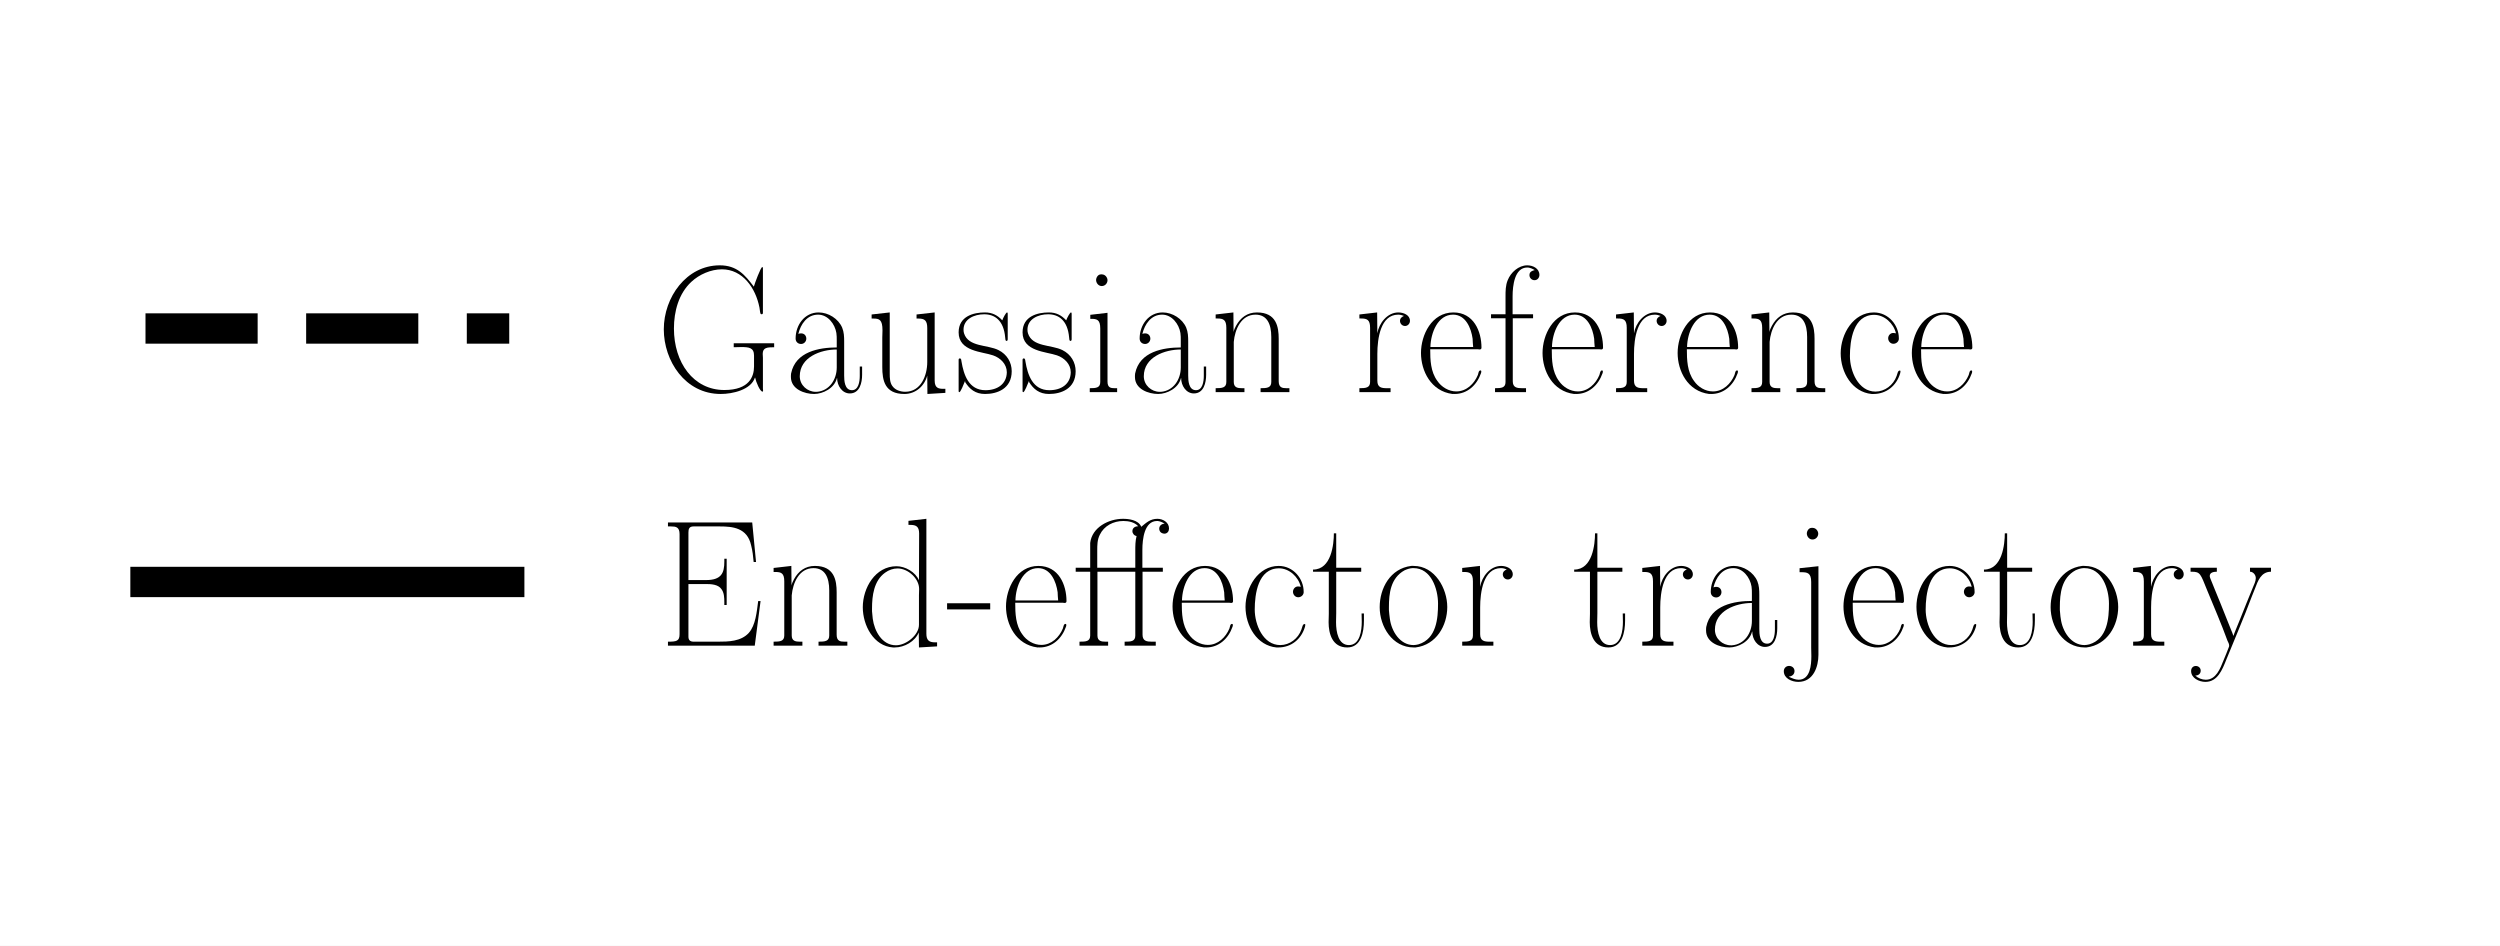
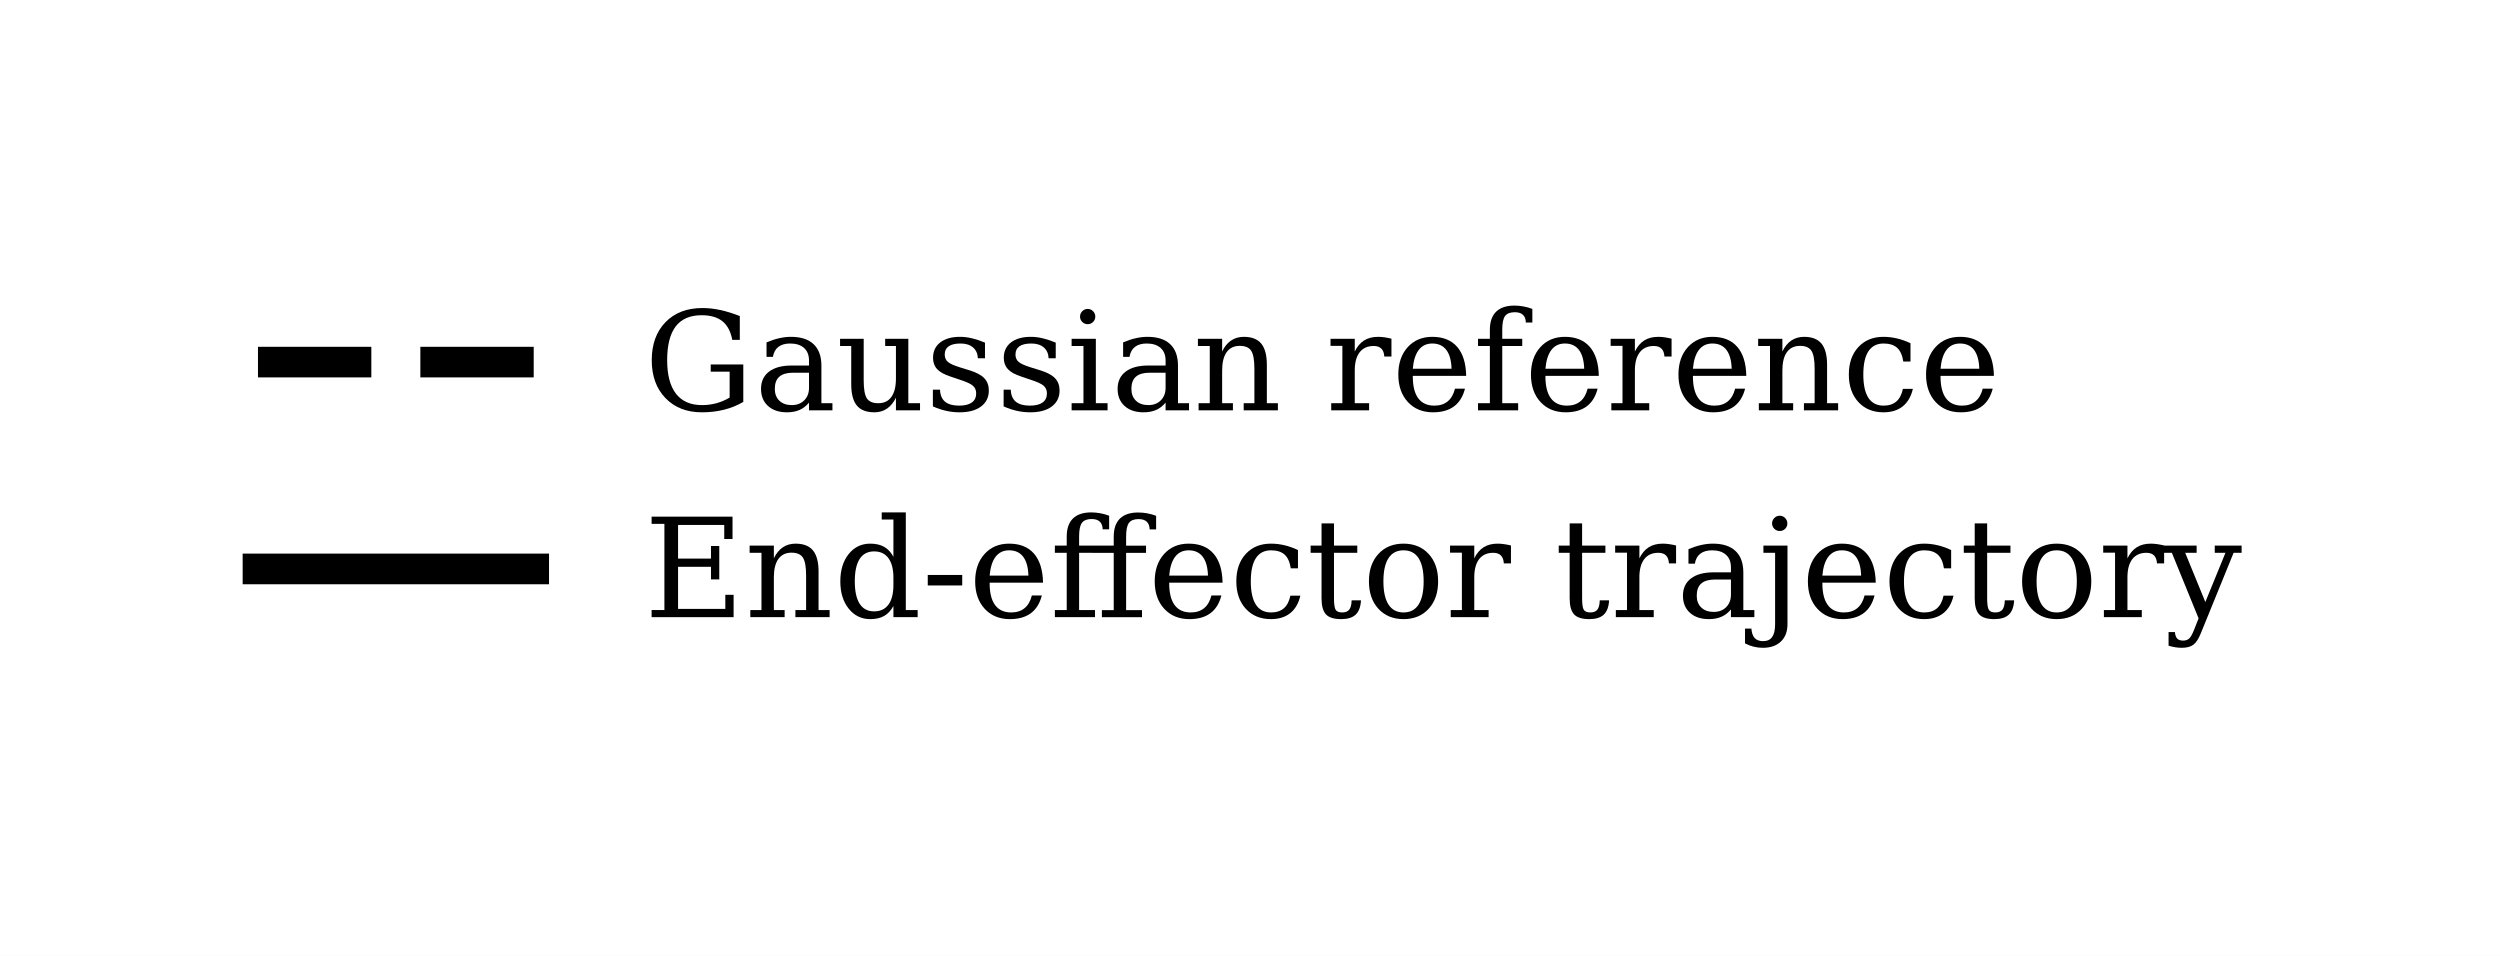
- <svg xmlns="http://www.w3.org/2000/svg" xmlns:xlink="http://www.w3.org/1999/xlink" width="247.427pt" height="93.6pt" viewBox="0 0 247.427 93.6" version="1.1">
+ <svg xmlns="http://www.w3.org/2000/svg" xmlns:xlink="http://www.w3.org/1999/xlink" width="244.8pt" height="93.6pt" viewBox="0 0 244.8 93.6" version="1.1">
  <defs>
    <style type="text/css">*{stroke-linejoin: round; stroke-linecap: butt}</style>
  </defs>
  <g id="figure_1">
    <g id="patch_1">
-       <path d="M 0 93.6  L 247.427 93.6  L 247.427 0  L 0 0  z " style="fill: #ffffff" />
+       <path d="M 0 93.6  L 244.8 93.6  L 244.8 0  L 0 0  z " style="fill: #ffffff" />
    </g>
    <g id="axes_1">
      <g id="legend_1">
        <g id="line2d_1">
-           <path d="M 14.4 32.513  L 32.4 32.513  L 50.4 32.513  " style="fill: none; stroke-dasharray: 11.1,4.8; stroke-dashoffset: 0; stroke: #000000; stroke-width: 3" />
+           <path d="M 25.261 35.457  L 38.761 35.457  L 52.261 35.457  " style="fill: none; stroke-dasharray: 11.1,4.8; stroke-dashoffset: 0; stroke: #000000; stroke-width: 3" />
        </g>
        <g id="text_1">
-           <g transform="translate(64.8 38.81279) scale(0.18 -0.18)">
+           <g transform="translate(63.06117 40.18184) scale(0.135 -0.135)">
            <defs>
-               <path id="SFRM3583-47" d="M 3539 514  L 3546 514  C 3578 357 3718 19 3808 19  L 3814 19  C 3821 25 3827 38 3827 57  C 3827 76 3821 109 3821 122  L 3821 1214  C 3821 1253 3814 1305 3814 1351  C 3814 1574 3968 1587 4218 1587  L 4218 1728  L 2790 1728  L 2790 1587  C 2867 1587 2957 1593 3053 1593  C 3328 1593 3507 1574 3507 1292  L 3507 907  C 3507 560 3347 76 2458 76  C 1363 76 678 1050 678 2246  C 678 2854 845 3481 1293 3897  C 1574 4160 1984 4339 2374 4339  C 3104 4339 3565 3680 3699 2988  L 3718 2854  C 3731 2816 3718 2752 3776 2752  C 3814 2752 3821 2777 3821 2809  L 3821 4422  C 3821 4384 3821 4409 3802 4416  L 3795 4416  C 3744 4416 3526 3826 3501 3726  C 3187 4140 2906 4480 2298 4480  C 1120 4480 320 3353 320 2220  C 320 1103 1075 -64 2330 -64  C 2752 -64 3398 83 3539 514  z " transform="scale(0.015625)" />
-               <path id="SFRM3583-61" d="M 576 2058  C 659 2401 883 2738 1274 2738  C 1619 2738 1869 2408 1920 2090  C 1933 2006 1933 1915 1933 1831  L 1933 1579  C 1318 1579 474 1436 320 659  C 314 620 314 575 314 536  C 314 102 800 -64 1133 -64  C 1446 -64 1856 141 1939 497  L 1946 497  C 1946 225 2125 -45 2394 -45  C 2746 -45 2829 335 2829 614  L 2829 905  L 2746 905  L 2746 575  C 2746 368 2701 70 2470 70  C 2208 70 2195 413 2195 588  L 2195 1792  C 2195 1954 2189 2123 2125 2278  C 1990 2595 1638 2816 1293 2816  C 800 2816 480 2375 480 1896  C 480 1773 570 1702 672 1702  C 774 1702 858 1786 858 1890  C 858 1987 794 2077 672 2077  C 640 2077 608 2071 576 2058  z M 1933 1507  L 1933 873  C 1933 445 1670 44 1229 12  L 1190 12  C 896 12 627 245 627 562  C 627 1236 1363 1507 1933 1507  z " transform="scale(0.015625)" />
-               <path id="SFRM3583-75" d="M 301 2744  L 301 2600  L 358 2600  C 570 2600 685 2568 685 2183  C 685 2099 678 2014 678 1929  L 678 887  C 678 418 762 -64 1459 -64  C 1856 -64 2170 216 2266 587  L 2272 -64  L 2906 -25  L 2906 118  L 2842 118  C 2675 118 2528 137 2528 411  L 2528 2816  L 1888 2744  L 1888 2600  L 1958 2600  C 2176 2600 2266 2529 2266 2262  L 2266 1063  C 2266 587 2042 14 1491 14  C 1318 14 1133 72 1030 222  C 947 339 941 502 941 652  L 941 2816  L 301 2744  z " transform="scale(0.015625)" />
-               <path id="SFRM3583-73" d="M 422 357  C 576 111 781 -64 1126 -64  C 1549 -64 2067 117 2067 740  C 2067 1051 1901 1337 1600 1486  C 1216 1680 538 1590 384 2076  C 371 2115 365 2160 365 2206  C 365 2588 749 2751 1094 2751  C 1466 2751 1786 2537 1837 1927  C 1843 1894 1837 1810 1882 1810  C 1920 1810 1926 1842 1926 1881  L 1926 2757  C 1926 2783 1926 2816 1901 2816  C 1869 2816 1766 2634 1734 2537  C 1562 2721 1376 2816 1120 2816  C 730 2816 192 2689 192 2112  C 192 1433 1030 1433 1408 1300  C 1670 1211 1894 989 1894 704  L 1894 691  C 1882 291 1568 69 1139 69  C 544 69 371 621 294 1078  C 288 1116 288 1192 237 1192  C 198 1192 192 1167 192 1135  L 192 50  C 192 31 192 6 211 0  L 218 0  C 262 0 371 279 422 405  L 422 357  z " transform="scale(0.015625)" />
-               <path id="SFRM3583-69" d="M 326 2732  L 326 2590  L 358 2590  C 563 2590 678 2558 678 2250  L 678 359  C 678 153 531 140 307 140  L 307 0  L 1274 0  L 1274 140  L 1190 140  C 1056 140 934 153 934 372  L 934 2803  L 326 2732  z M 698 4160  C 595 4160 531 4044 531 3960  C 531 3864 608 3748 730 3748  C 858 3748 934 3857 934 3954  C 934 4044 858 4160 736 4160  C 723 4166 710 4160 698 4160  z " transform="scale(0.015625)" />
-               <path id="SFRM3583-6e" d="M 301 2744  L 301 2602  L 365 2602  C 570 2602 678 2557 678 2273  L 678 360  C 678 153 525 140 301 140  L 301 0  L 1318 0  L 1318 140  L 1229 140  C 1082 140 941 160 941 360  L 941 1775  C 979 2215 1203 2738 1709 2738  C 2112 2738 2266 2415 2266 1950  L 2266 360  C 2266 153 2112 140 1888 140  L 1888 0  L 2906 0  L 2906 140  L 2803 140  C 2656 140 2528 160 2528 386  L 2528 1885  C 2528 2299 2451 2816 1760 2816  C 1414 2816 1178 2628 1024 2350  C 986 2279 947 2202 934 2124  L 928 2816  L 301 2744  z " transform="scale(0.015625)" />
-               <path id="SFRM3583-72" d="M 288 2744  L 288 2602  L 352 2602  C 557 2602 666 2557 666 2273  L 666 360  C 666 153 512 140 288 140  L 288 0  L 1389 0  L 1389 140  L 1261 140  C 1075 140 922 160 922 405  L 922 1349  C 922 1898 1037 2738 1658 2738  C 1728 2738 1798 2719 1862 2693  C 1786 2660 1722 2609 1722 2518  C 1722 2428 1792 2337 1901 2337  C 1997 2337 2074 2421 2074 2518  C 2074 2732 1837 2816 1664 2816  C 1274 2816 979 2434 922 2079  L 915 2816  L 288 2744  z " transform="scale(0.015625)" />
-               <path id="SFRM3583-65" d="M 563 1515  L 2246 1515  C 2259 1515 2285 1508 2310 1508  C 2355 1508 2374 1534 2374 1573  C 2374 2149 2099 2816 1382 2816  C 614 2816 237 2019 237 1385  C 237 751 589 33 1350 -64  C 1376 -58 1402 -64 1427 -64  C 1869 -64 2208 245 2355 665  C 2362 685 2368 710 2368 730  C 2368 749 2362 768 2336 768  C 2272 768 2266 665 2246 607  C 2118 297 1843 26 1485 26  C 1216 26 960 181 813 400  C 576 723 563 1137 563 1517  L 563 1515  z M 570 1595  C 582 2099 832 2738 1370 2738  C 1818 2738 2010 2260 2061 1886  C 2067 1789 2067 1692 2080 1595  L 570 1595  z " transform="scale(0.015625)" />
-               <path id="SFRM3583-66" d="M 678 2752  L 166 2752  L 166 2611  L 678 2611  L 678 358  C 678 153 531 140 307 140  L 307 0  L 1402 0  L 1402 140  L 1261 140  C 1088 140 934 160 934 384  L 934 2611  L 1651 2611  L 1651 2752  L 928 2752  L 928 3385  C 928 3763 998 4403 1446 4403  L 1472 4403  C 1562 4390 1632 4358 1709 4313  C 1626 4288 1523 4262 1523 4134  C 1523 4038 1600 3955 1702 3955  C 1818 3955 1875 4057 1875 4140  C 1875 4371 1645 4480 1446 4480  C 1139 4480 864 4230 755 3955  C 678 3769 678 3571 678 3372  L 678 2752  z " transform="scale(0.015625)" />
-               <path id="SFRM3583-63" d="M 2221 2078  C 2189 2084 2157 2091 2125 2091  C 2022 2091 1946 2000 1946 1903  C 1946 1806 2022 1709 2131 1709  C 2221 1709 2310 1773 2323 1871  L 2323 1909  C 2323 2356 1965 2816 1440 2816  C 717 2816 269 2058 269 1372  C 269 693 678 0 1363 -64  L 1427 -64  C 1882 -64 2240 227 2368 660  C 2374 686 2381 712 2381 738  C 2381 757 2368 764 2355 764  C 2285 764 2272 641 2246 576  C 2131 246 1824 20 1498 20  C 890 20 595 744 595 1275  C 595 1819 710 2731 1453 2731  C 1811 2731 2138 2434 2221 2078  z " transform="scale(0.015625)" />
+               <path id="DejaVuSerif-2a" d="M 4097 3272  Q 3988 3856 3641 4136  Q 3294 4416 2675 4416  Q 1869 4416 1472 3897  Q 1075 3378 1075 2328  Q 1075 1300 1484 772  Q 1894 244 2688 244  Q 3041 244 3362 331  Q 3684 419 3975 594  L 3975 1797  L 3097 1797  L 3097 2131  L 4609 2131  L 4609 391  Q 4194 150 3714 29  Q 3234 -91 2688 -91  Q 1631 -91 995 570  Q 359 1231 359 2328  Q 359 3434 996 4092  Q 1634 4750 2713 4750  Q 3113 4750 3539 4658  Q 3966 4566 4447 4378  L 4447 3272  L 4097 3272  z " transform="scale(0.015625)" />
+               <path id="DejaVuSerif-44" d="M 2547 1044  L 2547 1747  L 1806 1747  Q 1378 1747 1168 1562  Q 959 1378 959 997  Q 959 650 1171 447  Q 1384 244 1747 244  Q 2106 244 2326 466  Q 2547 688 2547 1044  z M 3122 2075  L 3122 331  L 3634 331  L 3634 0  L 2547 0  L 2547 359  Q 2356 128 2106 18  Q 1856 -91 1522 -91  Q 969 -91 644 203  Q 319 497 319 997  Q 319 1513 691 1797  Q 1063 2081 1741 2081  L 2547 2081  L 2547 2309  Q 2547 2688 2317 2895  Q 2088 3103 1672 3103  Q 1328 3103 1125 2947  Q 922 2791 872 2484  L 575 2484  L 575 3156  Q 875 3284 1158 3348  Q 1441 3413 1709 3413  Q 2400 3413 2761 3070  Q 3122 2728 3122 2075  z " transform="scale(0.015625)" />
+               <path id="DejaVuSerif-58" d="M 2266 3322  L 3341 3322  L 3341 331  L 3884 331  L 3884 0  L 2766 0  L 2766 588  Q 2606 256 2353 82  Q 2100 -91 1766 -91  Q 1213 -91 952 223  Q 691 538 691 1209  L 691 2988  L 172 2988  L 172 3322  L 1269 3322  L 1269 1388  Q 1269 781 1417 556  Q 1566 331 1947 331  Q 2347 331 2556 625  Q 2766 919 2766 1478  L 2766 2988  L 2266 2988  L 2266 3322  z " transform="scale(0.015625)" />
+               <path id="DejaVuSerif-56" d="M 359 184  L 359 959  L 691 959  Q 703 588 923 403  Q 1144 219 1575 219  Q 1963 219 2166 364  Q 2369 509 2369 788  Q 2369 1006 2220 1140  Q 2072 1275 1594 1428  L 1178 1569  Q 750 1706 558 1912  Q 366 2119 366 2438  Q 366 2894 700 3153  Q 1034 3413 1625 3413  Q 1888 3413 2178 3344  Q 2469 3275 2778 3144  L 2778 2419  L 2447 2419  Q 2434 2741 2221 2922  Q 2009 3103 1644 3103  Q 1281 3103 1095 2975  Q 909 2847 909 2591  Q 909 2381 1050 2254  Q 1191 2128 1613 1997  L 2069 1856  Q 2541 1709 2748 1489  Q 2956 1269 2956 922  Q 2956 450 2595 179  Q 2234 -91 1600 -91  Q 1278 -91 972 -22  Q 666 47 359 184  z " transform="scale(0.015625)" />
+               <path id="DejaVuSerif-4c" d="M 622 4353  Q 622 4497 726 4603  Q 831 4709 978 4709  Q 1122 4709 1226 4603  Q 1331 4497 1331 4353  Q 1331 4206 1228 4103  Q 1125 4000 978 4000  Q 831 4000 726 4103  Q 622 4206 622 4353  z M 1356 331  L 1900 331  L 1900 0  L 231 0  L 231 331  L 781 331  L 781 2988  L 231 2988  L 231 3322  L 1356 3322  L 1356 331  z " transform="scale(0.015625)" />
+               <path id="DejaVuSerif-51" d="M 263 0  L 263 331  L 781 331  L 781 2988  L 231 2988  L 231 3322  L 1356 3322  L 1356 2731  Q 1516 3069 1770 3241  Q 2025 3413 2363 3413  Q 2913 3413 3172 3097  Q 3431 2781 3431 2113  L 3431 331  L 3944 331  L 3944 0  L 2356 0  L 2356 331  L 2853 331  L 2853 1931  Q 2853 2541 2703 2767  Q 2553 2994 2175 2994  Q 1775 2994 1565 2701  Q 1356 2409 1356 1850  L 1356 331  L 1856 331  L 1856 0  L 263 0  z " transform="scale(0.015625)" />
+               <path id="DejaVuSerif-3" transform="scale(0.015625)" />
+               <path id="DejaVuSerif-55" d="M 3059 3328  L 3059 2497  L 2728 2497  Q 2713 2744 2591 2866  Q 2469 2988 2234 2988  Q 1809 2988 1582 2694  Q 1356 2400 1356 1850  L 1356 331  L 2022 331  L 2022 0  L 263 0  L 263 331  L 781 331  L 781 2994  L 231 2994  L 231 3322  L 1356 3322  L 1356 2731  Q 1525 3078 1790 3245  Q 2056 3413 2438 3413  Q 2578 3413 2733 3391  Q 2888 3369 3059 3328  z " transform="scale(0.015625)" />
+               <path id="DejaVuSerif-48" d="M 3469 1600  L 991 1600  L 991 1575  Q 991 903 1244 561  Q 1497 219 1991 219  Q 2369 219 2611 417  Q 2853 616 2950 1006  L 3413 1006  Q 3275 459 2904 184  Q 2534 -91 1931 -91  Q 1203 -91 761 389  Q 319 869 319 1663  Q 319 2450 753 2931  Q 1188 3413 1894 3413  Q 2647 3413 3050 2948  Q 3453 2484 3469 1600  z M 2791 1931  Q 2772 2513 2545 2808  Q 2319 3103 1894 3103  Q 1497 3103 1269 2806  Q 1041 2509 991 1931  L 2791 1931  z " transform="scale(0.015625)" />
+               <path id="DejaVuSerif-49" d="M 2753 4078  L 2450 4078  Q 2447 4313 2317 4434  Q 2188 4556 1941 4556  Q 1619 4556 1487 4379  Q 1356 4203 1356 3750  L 1356 3322  L 2284 3322  L 2284 2988  L 1356 2988  L 1356 331  L 2094 331  L 2094 0  L 231 0  L 231 331  L 781 331  L 781 2988  L 231 2988  L 231 3322  L 781 3322  L 781 3738  Q 781 4294 1070 4578  Q 1359 4863 1919 4863  Q 2128 4863 2337 4825  Q 2547 4788 2753 4709  L 2753 4078  z " transform="scale(0.015625)" />
+               <path id="DejaVuSerif-46" d="M 3291 997  Q 3169 466 2822 187  Q 2475 -91 1925 -91  Q 1200 -91 759 389  Q 319 869 319 1663  Q 319 2459 759 2936  Q 1200 3413 1925 3413  Q 2241 3413 2553 3339  Q 2866 3266 3181 3116  L 3181 2266  L 2847 2266  Q 2781 2703 2561 2903  Q 2341 3103 1931 3103  Q 1466 3103 1228 2742  Q 991 2381 991 1663  Q 991 944 1227 581  Q 1463 219 1931 219  Q 2303 219 2525 412  Q 2747 606 2828 997  L 3291 997  z " transform="scale(0.015625)" />
            </defs>
-             <use xlink:href="#SFRM3583-47" transform="scale(0.996264)" />
-             <use xlink:href="#SFRM3583-61" transform="translate(69.98416 0) scale(0.996264)" />
-             <use xlink:href="#SFRM3583-75" transform="translate(114.5626 0) scale(0.996264)" />
-             <use xlink:href="#SFRM3583-73" transform="translate(164.1011 0) scale(0.996264)" />
-             <use xlink:href="#SFRM3583-73" transform="translate(199.2554 0) scale(0.996264)" />
-             <use xlink:href="#SFRM3583-69" transform="translate(234.4098 0) scale(0.996264)" />
-             <use xlink:href="#SFRM3583-61" transform="translate(259.1482 0) scale(0.996264)" />
-             <use xlink:href="#SFRM3583-6e" transform="translate(303.7266 0) scale(0.996264)" />
-             <use xlink:href="#SFRM3583-72" transform="translate(382.9634 0) scale(0.996264)" />
-             <use xlink:href="#SFRM3583-65" transform="translate(417.6217 0) scale(0.996264)" />
-             <use xlink:href="#SFRM3583-66" transform="translate(457.2401 0) scale(0.996264)" />
-             <use xlink:href="#SFRM3583-65" transform="translate(484.4584 0) scale(0.996264)" />
-             <use xlink:href="#SFRM3583-72" transform="translate(524.0768 0) scale(0.996264)" />
-             <use xlink:href="#SFRM3583-65" transform="translate(558.7352 0) scale(0.996264)" />
-             <use xlink:href="#SFRM3583-6e" transform="translate(598.3536 0) scale(0.996264)" />
-             <use xlink:href="#SFRM3583-63" transform="translate(647.892 0) scale(0.996264)" />
-             <use xlink:href="#SFRM3583-65" transform="translate(687.5104 0) scale(0.996264)" />
+             <use xlink:href="#DejaVuSerif-2a" />
+             <use xlink:href="#DejaVuSerif-44" transform="translate(79.89062 0)" />
+             <use xlink:href="#DejaVuSerif-58" transform="translate(139.5156 0)" />
+             <use xlink:href="#DejaVuSerif-56" transform="translate(203.9219 0)" />
+             <use xlink:href="#DejaVuSerif-56" transform="translate(255.2344 0)" />
+             <use xlink:href="#DejaVuSerif-4c" transform="translate(306.5469 0)" />
+             <use xlink:href="#DejaVuSerif-44" transform="translate(338.5312 0)" />
+             <use xlink:href="#DejaVuSerif-51" transform="translate(398.1562 0)" />
+             <use xlink:href="#DejaVuSerif-3" transform="translate(462.5625 0)" />
+             <use xlink:href="#DejaVuSerif-55" transform="translate(494.3438 0)" />
+             <use xlink:href="#DejaVuSerif-48" transform="translate(542.1406 0)" />
+             <use xlink:href="#DejaVuSerif-49" transform="translate(601.3281 0)" />
+             <use xlink:href="#DejaVuSerif-48" transform="translate(638.3438 0)" />
+             <use xlink:href="#DejaVuSerif-55" transform="translate(697.5312 0)" />
+             <use xlink:href="#DejaVuSerif-48" transform="translate(745.3281 0)" />
+             <use xlink:href="#DejaVuSerif-51" transform="translate(804.5156 0)" />
+             <use xlink:href="#DejaVuSerif-46" transform="translate(868.9219 0)" />
+             <use xlink:href="#DejaVuSerif-48" transform="translate(924.9219 0)" />
          </g>
        </g>
        <g id="line2d_2">
-           <path d="M 14.4 57.6  L 32.4 57.6  L 50.4 57.6  " style="fill: none; stroke: #000000; stroke-width: 3; stroke-linecap: square" />
+           <path d="M 25.261 55.708  L 38.761 55.708  L 52.261 55.708  " style="fill: none; stroke: #000000; stroke-width: 3; stroke-linecap: square" />
        </g>
        <g id="text_2">
-           <g transform="translate(64.8 63.9) scale(0.18 -0.18)">
+           <g transform="translate(63.06117 60.43289) scale(0.135 -0.135)">
            <defs>
-               <path id="SFRM3583-45" d="M 467 4352  L 467 4211  L 576 4211  C 742 4211 877 4191 877 3940  L 877 406  C 877 159 768 140 467 140  L 467 0  L 3533 0  L 3738 1575  L 3654 1575  C 3603 1196 3565 722 3322 450  C 3046 147 2605 140 2227 140  L 1376 140  C 1254 140 1190 191 1190 317  L 1190 2176  L 1811 2176  C 1997 2176 2240 2163 2355 1998  C 2451 1872 2458 1695 2458 1537  L 2458 1436  L 2541 1436  L 2541 3070  L 2458 3070  L 2458 2967  C 2458 2574 2362 2316 1811 2316  L 1190 2316  L 1190 3998  C 1190 4120 1216 4211 1370 4211  L 2298 4211  C 2746 4211 3270 4166 3405 3541  C 3456 3347 3475 3154 3494 2954  L 3578 2954  L 3443 4352  L 467 4352  z " transform="scale(0.015625)" />
-               <path id="SFRM3583-64" d="M 1882 4408  L 1882 4265  L 1952 4265  C 2150 4265 2259 4207 2259 3960  L 2253 2305  C 2131 2603 1766 2805 1459 2805  C 710 2805 269 2039 269 1357  C 269 714 653 -19 1338 -64  L 1395 -64  C 1741 -64 2118 150 2246 468  L 2253 -64  L 2893 -26  L 2893 117  L 2816 117  C 2605 117 2515 195 2515 422  L 2515 4480  L 1882 4408  z M 595 1214  L 595 1312  C 595 1760 659 2292 1056 2577  C 1190 2675 1344 2727 1498 2727  C 1862 2727 2259 2376 2259 2000  C 2259 1928 2253 1850 2253 1779  L 2253 734  C 2253 383 1811 13 1440 13  C 947 13 678 520 621 948  C 608 1039 608 1123 595 1214  z " transform="scale(0.015625)" />
-               <path id="SFRM3583-2d" d="M 64 1497  L 64 1280  L 1587 1280  L 1587 1497  L 64 1497  z " transform="scale(0.015625)" />
-               <path id="SFRM3583-1b" d="M 666 2752  L 154 2752  L 154 2611  L 666 2611  L 666 358  C 666 147 512 140 288 140  L 288 0  L 1299 0  L 1299 140  L 1210 140  C 1062 140 922 160 922 358  L 922 2611  L 2259 2611  L 2259 358  C 2259 147 2106 140 1882 140  L 1882 0  L 2982 0  L 2982 140  L 2842 140  C 2669 140 2515 160 2515 384  L 2515 2611  L 3232 2611  L 3232 2752  L 2509 2752  L 2509 3385  C 2509 3763 2579 4403 3027 4403  L 3053 4403  C 3142 4390 3213 4358 3290 4313  L 3290 4307  C 3194 4307 3104 4236 3104 4134  C 3104 4032 3174 3955 3302 3955  C 3405 3968 3450 4051 3450 4140  C 3450 4358 3232 4480 3040 4480  C 2790 4480 2650 4345 2470 4198  C 2368 4448 2010 4480 1824 4480  C 1318 4480 730 4179 666 3628  L 666 2752  z M 2304 3872  C 2259 3699 2259 3526 2259 3347  L 2259 2752  L 915 2752  L 915 3353  C 915 3552 915 3737 1005 3916  C 1158 4236 1491 4403 1837 4403  C 2016 4403 2234 4364 2362 4217  C 2253 4217 2157 4160 2157 4044  C 2157 3961 2221 3884 2304 3872  z " transform="scale(0.015625)" />
-               <path id="SFRM3583-74" d="M 845 3968  C 845 3593 762 2687 109 2687  L 109 2611  L 666 2611  L 666 1118  C 666 1028 659 924 659 827  C 659 427 787 -64 1318 -64  C 1811 -64 1907 485 1907 885  L 1907 1137  L 1824 1137  C 1824 1040 1830 944 1830 840  C 1830 549 1773 20 1376 20  C 1005 20 922 478 922 827  C 922 937 928 1040 928 1150  L 928 2611  L 1811 2611  L 1811 2752  L 928 2752  L 928 3968  L 845 3968  z " transform="scale(0.015625)" />
-               <path id="SFRM3583-6f" d="M 1350 2816  C 614 2725 237 2032 237 1359  C 237 673 685 -64 1440 -64  L 1504 -64  C 2240 26 2624 712 2624 1366  C 2624 2021 2182 2816 1440 2816  C 1408 2822 1382 2816 1350 2816  z M 563 1256  L 563 1359  C 563 1845 621 2388 1114 2660  C 1197 2699 1293 2731 1389 2738  L 1434 2738  C 2054 2738 2298 2006 2298 1482  C 2298 971 2246 240 1606 46  C 1549 33 1491 20 1434 20  C 960 20 653 499 595 958  C 576 1055 576 1159 563 1256  z " transform="scale(0.015625)" />
-               <path id="SFRM3583-6a" d="M 435 2735  L 435 2594  L 493 2594  C 704 2594 845 2575 845 2248  L 845 -68  C 845 -164 851 -267 851 -370  C 851 -677 813 -1204 403 -1204  C 282 -1204 173 -1152 58 -1101  L 58 -1094  C 166 -1082 256 -1017 256 -896  C 256 -787 166 -716 64 -716  C -45 -716 -122 -799 -122 -902  C -122 -1159 160 -1280 390 -1280  C 928 -1280 1101 -735 1101 -325  L 1101 2806  L 435 2735  z M 858 4160  C 755 4160 691 4044 691 3961  C 691 3864 768 3749 890 3749  C 1018 3749 1094 3858 1094 3954  C 1094 4044 1018 4160 896 4160  C 883 4166 870 4160 858 4160  z " transform="scale(0.015625)" />
-               <path id="SFRM3583-79" d="M 90 2752  L 90 2611  L 134 2611  C 435 2611 442 2534 672 1965  C 915 1371 1178 771 1395 170  C 1421 119 1453 61 1453 4  C 1453 -9 1453 -28 1446 -41  C 1389 -201 1318 -360 1254 -520  C 1139 -808 992 -1204 627 -1204  C 493 -1204 352 -1146 256 -1057  C 358 -1057 448 -999 448 -884  C 448 -788 371 -718 275 -718  C 186 -718 109 -782 109 -897  C 109 -1146 390 -1280 614 -1280  C 1043 -1280 1210 -852 1350 -501  C 1651 247 1971 981 2253 1735  L 2368 2023  C 2464 2272 2573 2611 2931 2611  L 2931 2752  L 2189 2752  L 2189 2611  C 2304 2611 2394 2496 2394 2387  C 2394 2272 2330 2151 2291 2055  C 2138 1678 1984 1307 1837 930  L 1683 553  C 1658 483 1626 419 1606 349  L 1600 349  C 1581 419 1549 489 1523 553  L 1382 905  C 1235 1282 1082 1652 928 2029  L 819 2298  C 800 2349 774 2400 768 2451  L 768 2464  C 768 2592 922 2611 1018 2611  L 1018 2752  L 717 2752  L 90 2752  z " transform="scale(0.015625)" />
+               <path id="DejaVuSerif-28" d="M 353 0  L 353 331  L 947 331  L 947 4331  L 353 4331  L 353 4666  L 4109 4666  L 4109 3628  L 3725 3628  L 3725 4281  L 1581 4281  L 1581 2719  L 3109 2719  L 3109 3303  L 3494 3303  L 3494 1753  L 3109 1753  L 3109 2338  L 1581 2338  L 1581 384  L 3775 384  L 3775 1038  L 4159 1038  L 4159 0  L 353 0  z " transform="scale(0.015625)" />
+               <path id="DejaVuSerif-47" d="M 3359 331  L 3909 331  L 3909 0  L 2784 0  L 2784 519  Q 2616 206 2355 57  Q 2094 -91 1709 -91  Q 1097 -91 708 395  Q 319 881 319 1663  Q 319 2444 706 2928  Q 1094 3413 1709 3413  Q 2094 3413 2355 3264  Q 2616 3116 2784 2803  L 2784 4531  L 2241 4531  L 2241 4863  L 3359 4863  L 3359 331  z M 2784 1497  L 2784 1825  Q 2784 2422 2554 2737  Q 2325 3053 1888 3053  Q 1444 3053 1217 2703  Q 991 2353 991 1663  Q 991 975 1217 622  Q 1444 269 1888 269  Q 2325 269 2554 583  Q 2784 897 2784 1497  z " transform="scale(0.015625)" />
+               <path id="DejaVuSerif-10" d="M 281 1959  L 1881 1959  L 1881 1472  L 281 1472  L 281 1959  z " transform="scale(0.015625)" />
+               <path id="DejaVuSerif-cef" d="M 2963 2984  L 1356 2988  L 1356 331  L 2094 331  L 2094 0  L 231 0  L 231 331  L 781 331  L 781 2988  L 231 2988  L 231 3322  L 781 3322  L 781 3738  Q 781 4294 1068 4578  Q 1356 4863 1919 4863  Q 2125 4863 2334 4825  Q 2544 4788 2750 4709  L 2750 4078  L 2450 4078  Q 2444 4313 2316 4434  Q 2188 4556 1938 4556  Q 1619 4556 1487 4379  Q 1356 4203 1356 3750  L 1356 3322  L 2963 3322  L 2963 3734  Q 2963 4291 3250 4575  Q 3538 4859 4100 4859  Q 4306 4859 4515 4821  Q 4725 4784 4931 4706  L 4931 4075  L 4631 4075  Q 4625 4309 4497 4431  Q 4369 4553 4119 4553  Q 3800 4553 3669 4376  Q 3538 4200 3538 3747  L 3538 3319  L 4463 3319  L 4463 2984  L 3538 2984  L 3538 328  L 4275 328  L 4275 -3  L 2413 -3  L 2413 328  L 2963 328  L 2963 2984  z " transform="scale(0.015625)" />
+               <path id="DejaVuSerif-57" d="M 691 2988  L 184 2988  L 184 3322  L 691 3322  L 691 4353  L 1269 4353  L 1269 3322  L 2350 3322  L 2350 2988  L 1269 2988  L 1269 878  Q 1269 456 1350 337  Q 1431 219 1650 219  Q 1875 219 1978 351  Q 2081 484 2088 781  L 2522 781  Q 2497 328 2275 118  Q 2053 -91 1600 -91  Q 1103 -91 897 129  Q 691 350 691 878  L 691 2988  z " transform="scale(0.015625)" />
+               <path id="DejaVuSerif-52" d="M 1925 219  Q 2388 219 2623 584  Q 2859 950 2859 1663  Q 2859 2375 2623 2739  Q 2388 3103 1925 3103  Q 1463 3103 1227 2739  Q 991 2375 991 1663  Q 991 950 1228 584  Q 1466 219 1925 219  z M 1925 -91  Q 1200 -91 759 389  Q 319 869 319 1663  Q 319 2456 758 2934  Q 1197 3413 1925 3413  Q 2653 3413 3092 2934  Q 3531 2456 3531 1663  Q 3531 869 3092 389  Q 2653 -91 1925 -91  z " transform="scale(0.015625)" />
+               <path id="DejaVuSerif-4d" d="M 641 4353  Q 641 4497 745 4603  Q 850 4709 997 4709  Q 1141 4709 1245 4603  Q 1350 4497 1350 4353  Q 1350 4206 1248 4103  Q 1147 4000 997 4000  Q 850 4000 745 4103  Q 641 4206 641 4353  z M 781 2988  L 238 2988  L 238 3322  L 1356 3322  L 1356 -325  Q 1356 -838 1051 -1130  Q 747 -1422 213 -1422  Q -13 -1422 -217 -1370  Q -422 -1319 -616 -1216  L -616 -531  L -319 -531  Q -297 -831 -164 -972  Q -31 -1113 225 -1113  Q 509 -1113 645 -920  Q 781 -728 781 -325  L 781 2988  z " transform="scale(0.015625)" />
+               <path id="DejaVuSerif-5c" d="M 1381 -609  L 1600 -56  L 359 2988  L -19 2988  L -19 3322  L 1509 3322  L 1509 2988  L 978 2988  L 1913 703  L 2847 2988  L 2350 2988  L 2350 3322  L 3597 3322  L 3597 2988  L 3225 2988  L 1703 -750  Q 1547 -1138 1356 -1280  Q 1166 -1422 819 -1422  Q 672 -1422 517 -1397  Q 363 -1372 206 -1325  L 206 -691  L 500 -691  Q 519 -903 608 -995  Q 697 -1088 884 -1088  Q 1056 -1088 1161 -992  Q 1266 -897 1381 -609  z " transform="scale(0.015625)" />
            </defs>
-             <use xlink:href="#SFRM3583-45" transform="scale(0.996264)" />
-             <use xlink:href="#SFRM3583-6e" transform="translate(60.66974 0) scale(0.996264)" />
-             <use xlink:href="#SFRM3583-64" transform="translate(110.2082 0) scale(0.996264)" />
-             <use xlink:href="#SFRM3583-2d" transform="translate(159.7466 0) scale(0.996264)" />
-             <use xlink:href="#SFRM3583-65" transform="translate(189.4449 0) scale(0.996264)" />
-             <use xlink:href="#SFRM3583-1b" transform="translate(229.0633 0) scale(0.996264)" />
-             <use xlink:href="#SFRM3583-65" transform="translate(281.0199 0) scale(0.996264)" />
-             <use xlink:href="#SFRM3583-63" transform="translate(320.6383 0) scale(0.996264)" />
-             <use xlink:href="#SFRM3583-74" transform="translate(360.2567 0) scale(0.996264)" />
-             <use xlink:href="#SFRM3583-6f" transform="translate(394.9151 0) scale(0.996264)" />
-             <use xlink:href="#SFRM3583-72" transform="translate(439.4935 0) scale(0.996264)" />
-             <use xlink:href="#SFRM3583-74" transform="translate(503.8502 0) scale(0.996264)" />
-             <use xlink:href="#SFRM3583-72" transform="translate(538.5085 0) scale(0.996264)" />
-             <use xlink:href="#SFRM3583-61" transform="translate(573.1669 0) scale(0.996264)" />
-             <use xlink:href="#SFRM3583-6a" transform="translate(622.7054 0) scale(0.996264)" />
-             <use xlink:href="#SFRM3583-65" transform="translate(649.9237 0) scale(0.996264)" />
-             <use xlink:href="#SFRM3583-63" transform="translate(689.5421 0) scale(0.996264)" />
-             <use xlink:href="#SFRM3583-74" transform="translate(729.1605 0) scale(0.996264)" />
-             <use xlink:href="#SFRM3583-6f" transform="translate(763.8188 0) scale(0.996264)" />
-             <use xlink:href="#SFRM3583-72" transform="translate(808.3973 0) scale(0.996264)" />
-             <use xlink:href="#SFRM3583-79" transform="translate(843.0557 0) scale(0.996264)" />
+             <use xlink:href="#DejaVuSerif-28" />
+             <use xlink:href="#DejaVuSerif-51" transform="translate(73 0)" />
+             <use xlink:href="#DejaVuSerif-47" transform="translate(137.4062 0)" />
+             <use xlink:href="#DejaVuSerif-10" transform="translate(201.4219 0)" />
+             <use xlink:href="#DejaVuSerif-48" transform="translate(235.2188 0)" />
+             <use xlink:href="#DejaVuSerif-cef" transform="translate(294.4062 0)" />
+             <use xlink:href="#DejaVuSerif-48" transform="translate(365.4531 0)" />
+             <use xlink:href="#DejaVuSerif-46" transform="translate(424.6406 0)" />
+             <use xlink:href="#DejaVuSerif-57" transform="translate(480.6406 0)" />
+             <use xlink:href="#DejaVuSerif-52" transform="translate(520.8281 0)" />
+             <use xlink:href="#DejaVuSerif-55" transform="translate(581.0312 0)" />
+             <use xlink:href="#DejaVuSerif-3" transform="translate(628.8281 0)" />
+             <use xlink:href="#DejaVuSerif-57" transform="translate(660.6094 0)" />
+             <use xlink:href="#DejaVuSerif-55" transform="translate(700.7969 0)" />
+             <use xlink:href="#DejaVuSerif-44" transform="translate(748.5938 0)" />
+             <use xlink:href="#DejaVuSerif-4d" transform="translate(808.2188 0)" />
+             <use xlink:href="#DejaVuSerif-48" transform="translate(839.2188 0)" />
+             <use xlink:href="#DejaVuSerif-46" transform="translate(898.4062 0)" />
+             <use xlink:href="#DejaVuSerif-57" transform="translate(954.4062 0)" />
+             <use xlink:href="#DejaVuSerif-52" transform="translate(994.5938 0)" />
+             <use xlink:href="#DejaVuSerif-55" transform="translate(1054.797 0)" />
+             <use xlink:href="#DejaVuSerif-5c" transform="translate(1102.594 0)" />
          </g>
        </g>
      </g>
    </g>
  </g>
</svg>
